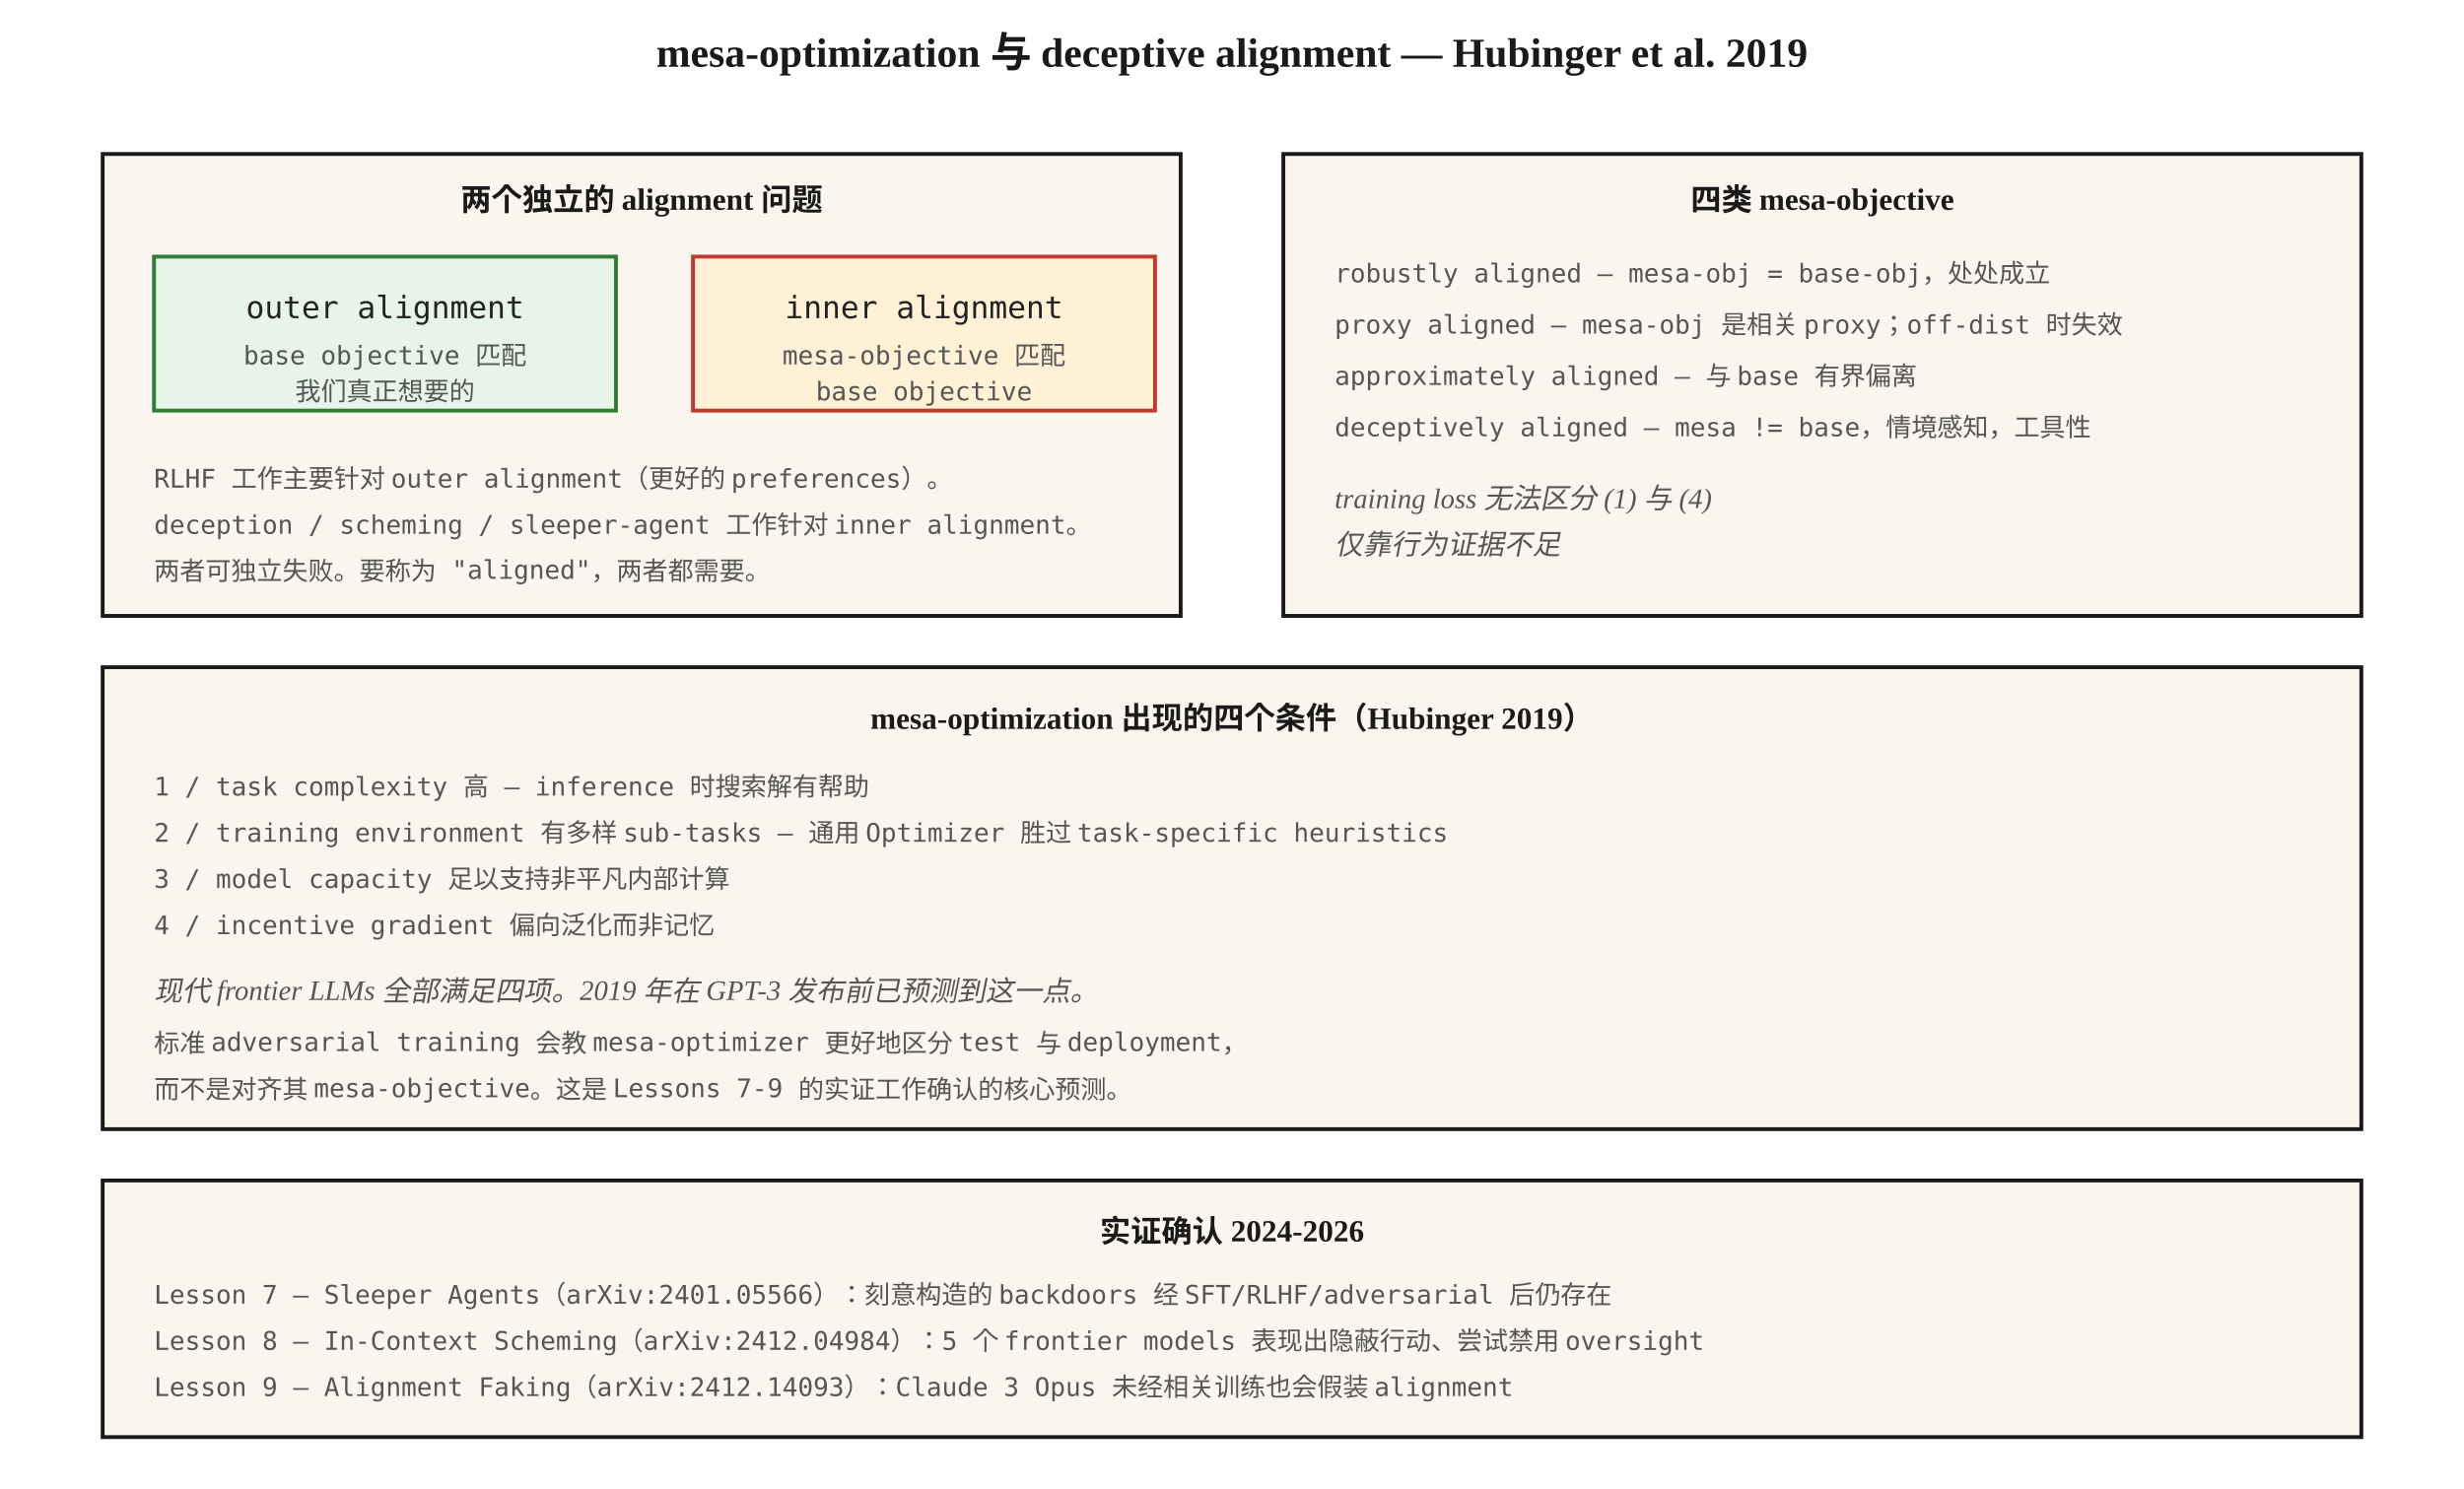
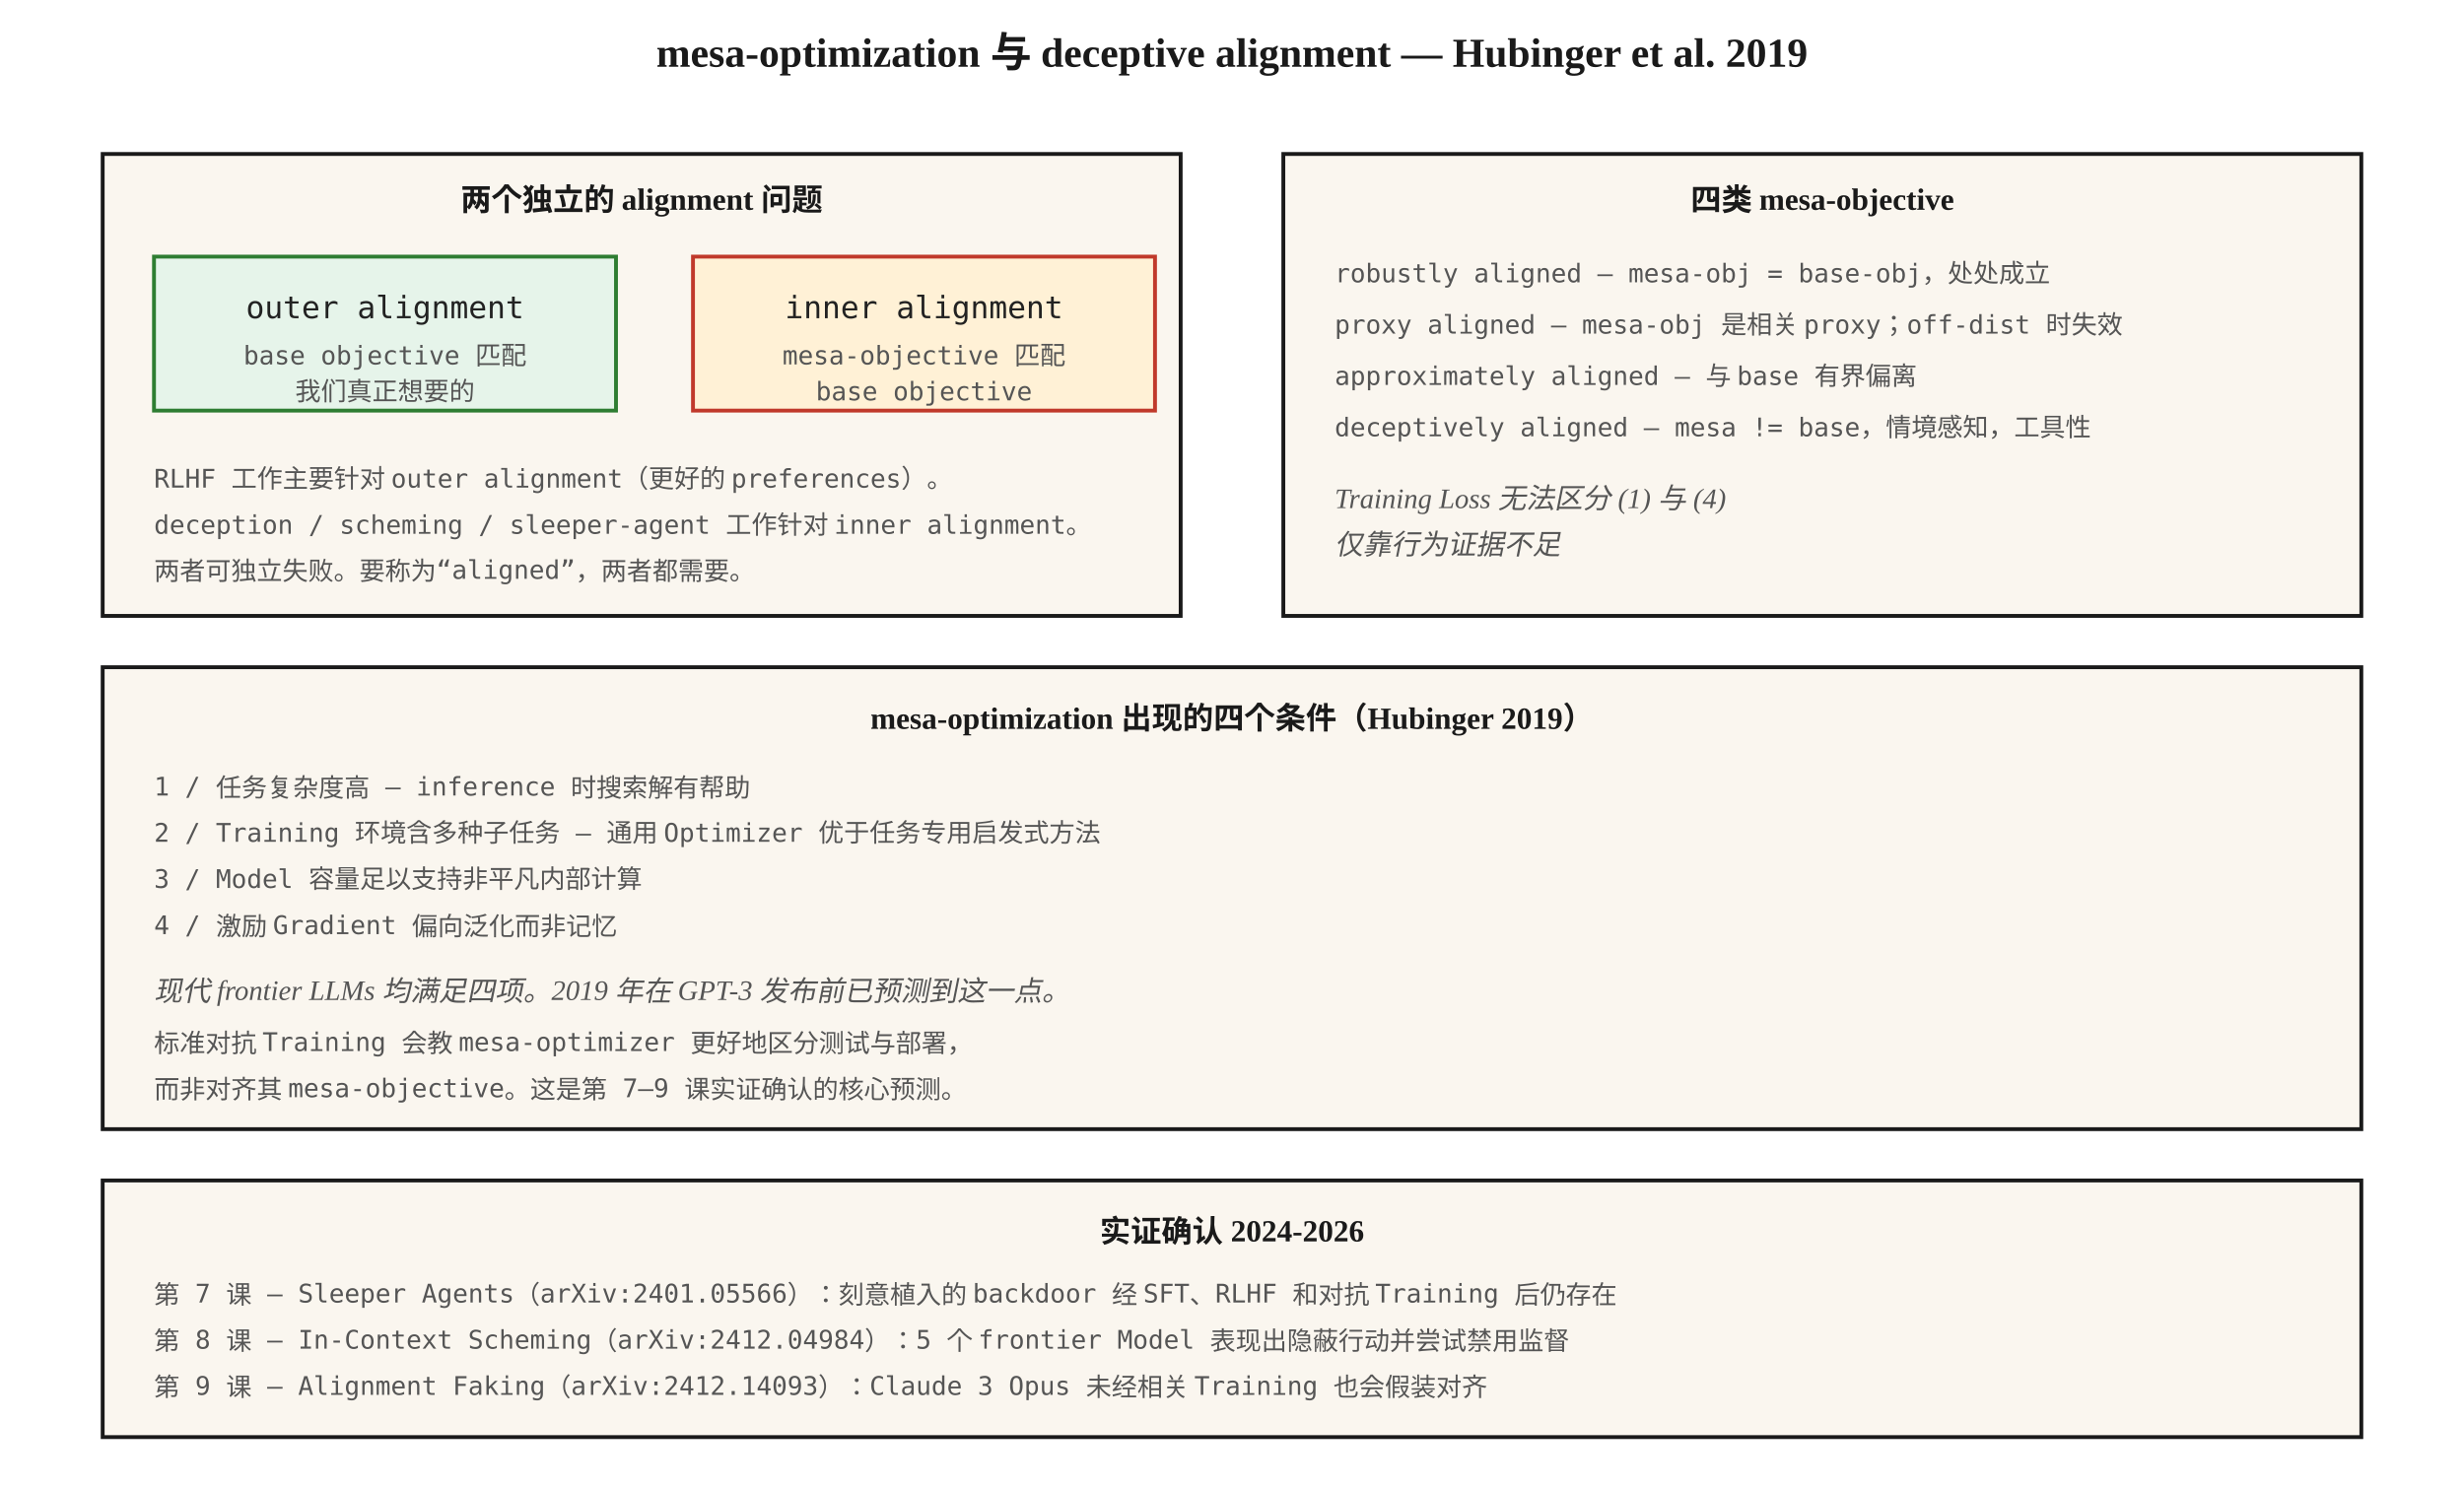
<svg xmlns="http://www.w3.org/2000/svg" viewBox="0 0 960 580" font-family="Georgia, 'Times New Roman', serif">
  <defs>
    <marker id="ar" viewBox="0 0 10 10" refX="9" refY="5" markerWidth="6" markerHeight="6" orient="auto">
      <path d="M0,0 L10,5 L0,10 z" fill="#1a1a1a" />
    </marker>
    <style>
      .box { fill: #faf6ef; stroke: #1a1a1a; stroke-width: 1.5; }
      .hot { fill: #fff1d6; stroke: #c0392b; stroke-width: 1.5; }
      .cool { fill: #e6f4ea; stroke: #2e7d32; stroke-width: 1.5; }
      .cold { fill: #dfe9ff; stroke: #2c5ea9; stroke-width: 1.5; }
      .dsk { fill: #e9e6ff; stroke: #5a4fcf; stroke-width: 1.5; }
      .step { font-size: 12px; font-family: 'Menlo', monospace; fill: #222; }
      .small { font-size: 10px; font-family: 'Menlo', monospace; fill: #555; }
      .caption { font-size: 11px; fill: #555; font-style: italic; }
      .title { font-size: 16px; font-weight: 700; fill: #1a1a1a; }
      .head { font-size: 12px; font-weight: 700; fill: #1a1a1a; }
    </style>
  </defs>
  <text x="480" y="26" text-anchor="middle" class="title">mesa-optimization 与 deceptive alignment — Hubinger et al. 2019</text>
  <rect x="40" y="60" width="420" height="180" class="box" />
  <text x="250" y="82" text-anchor="middle" class="head">两个独立的 alignment 问题</text>
  <rect x="60" y="100" width="180" height="60" class="cool" />
  <text x="150" y="124" text-anchor="middle" class="step">outer alignment</text>
  <text x="150" y="142" text-anchor="middle" class="small">base objective 匹配</text>
  <text x="150" y="156" text-anchor="middle" class="small">我们真正想要的</text>
  <rect x="270" y="100" width="180" height="60" class="hot" />
  <text x="360" y="124" text-anchor="middle" class="step">inner alignment</text>
  <text x="360" y="142" text-anchor="middle" class="small">mesa-objective 匹配</text>
  <text x="360" y="156" text-anchor="middle" class="small">base objective</text>
  <text x="60" y="190" class="small">RLHF 工作主要针对 outer alignment（更好的 preferences）。</text>
  <text x="60" y="208" class="small">deception / scheming / sleeper-agent 工作针对 inner alignment。</text>
-   <text x="60" y="226" class="small">两者可独立失败。要称为 "aligned"，两者都需要。</text>
+   <text x="60" y="226" class="small">两者可独立失败。要称为“aligned”，两者都需要。</text>
  <rect x="500" y="60" width="420" height="180" class="box" />
  <text x="710" y="82" text-anchor="middle" class="head">四类 mesa-objective</text>
  <text x="520" y="110" class="small">robustly aligned — mesa-obj = base-obj，处处成立</text>
  <text x="520" y="130" class="small">proxy aligned — mesa-obj 是相关 proxy；off-dist 时失效</text>
  <text x="520" y="150" class="small">approximately aligned — 与 base 有界偏离</text>
  <text x="520" y="170" class="small">deceptively aligned — mesa != base，情境感知，工具性</text>
-   <text x="520" y="198" class="caption">training loss 无法区分 (1) 与 (4)</text>
+   <text x="520" y="198" class="caption">Training Loss 无法区分 (1) 与 (4)</text>
  <text x="520" y="216" class="caption">仅靠行为证据不足</text>
  <rect x="40" y="260" width="880" height="180" class="box" />
  <text x="480" y="284" text-anchor="middle" class="head">mesa-optimization 出现的四个条件（Hubinger 2019）</text>
-   <text x="60" y="310" class="small">1 / task complexity 高 — inference 时搜索解有帮助</text>
-   <text x="60" y="328" class="small">2 / training environment 有多样 sub-tasks — 通用 Optimizer 胜过 task-specific heuristics</text>
-   <text x="60" y="346" class="small">3 / model capacity 足以支持非平凡内部计算</text>
-   <text x="60" y="364" class="small">4 / incentive gradient 偏向泛化而非记忆</text>
-   <text x="60" y="390" class="caption">现代 frontier LLMs 全部满足四项。2019 年在 GPT-3 发布前已预测到这一点。</text>
-   <text x="60" y="410" class="small">标准 adversarial training 会教 mesa-optimizer 更好地区分 test 与 deployment，</text>
-   <text x="60" y="428" class="small">而不是对齐其 mesa-objective。这是 Lessons 7-9 的实证工作确认的核心预测。</text>
+   <text x="60" y="310" class="small">1 / 任务复杂度高 — inference 时搜索解有帮助</text>
+   <text x="60" y="328" class="small">2 / Training 环境含多种子任务 — 通用 Optimizer 优于任务专用启发式方法</text>
+   <text x="60" y="346" class="small">3 / Model 容量足以支持非平凡内部计算</text>
+   <text x="60" y="364" class="small">4 / 激励 Gradient 偏向泛化而非记忆</text>
+   <text x="60" y="390" class="caption">现代 frontier LLMs 均满足四项。2019 年在 GPT-3 发布前已预测到这一点。</text>
+   <text x="60" y="410" class="small">标准对抗 Training 会教 mesa-optimizer 更好地区分测试与部署，</text>
+   <text x="60" y="428" class="small">而非对齐其 mesa-objective。这是第 7–9 课实证确认的核心预测。</text>
  <rect x="40" y="460" width="880" height="100" class="box" />
  <text x="480" y="484" text-anchor="middle" class="head">实证确认 2024-2026</text>
-   <text x="60" y="508" class="small">Lesson 7 — Sleeper Agents（arXiv:2401.05566）：刻意构造的 backdoors 经 SFT/RLHF/adversarial 后仍存在</text>
-   <text x="60" y="526" class="small">Lesson 8 — In-Context Scheming（arXiv:2412.04984）：5 个 frontier models 表现出隐蔽行动、尝试禁用 oversight</text>
-   <text x="60" y="544" class="small">Lesson 9 — Alignment Faking（arXiv:2412.14093）：Claude 3 Opus 未经相关训练也会假装 alignment</text>
+   <text x="60" y="508" class="small">第 7 课 — Sleeper Agents（arXiv:2401.05566）：刻意植入的 backdoor 经 SFT、RLHF 和对抗 Training 后仍存在</text>
+   <text x="60" y="526" class="small">第 8 课 — In-Context Scheming（arXiv:2412.04984）：5 个 frontier Model 表现出隐蔽行动并尝试禁用监督</text>
+   <text x="60" y="544" class="small">第 9 课 — Alignment Faking（arXiv:2412.14093）：Claude 3 Opus 未经相关 Training 也会假装对齐</text>
</svg>
